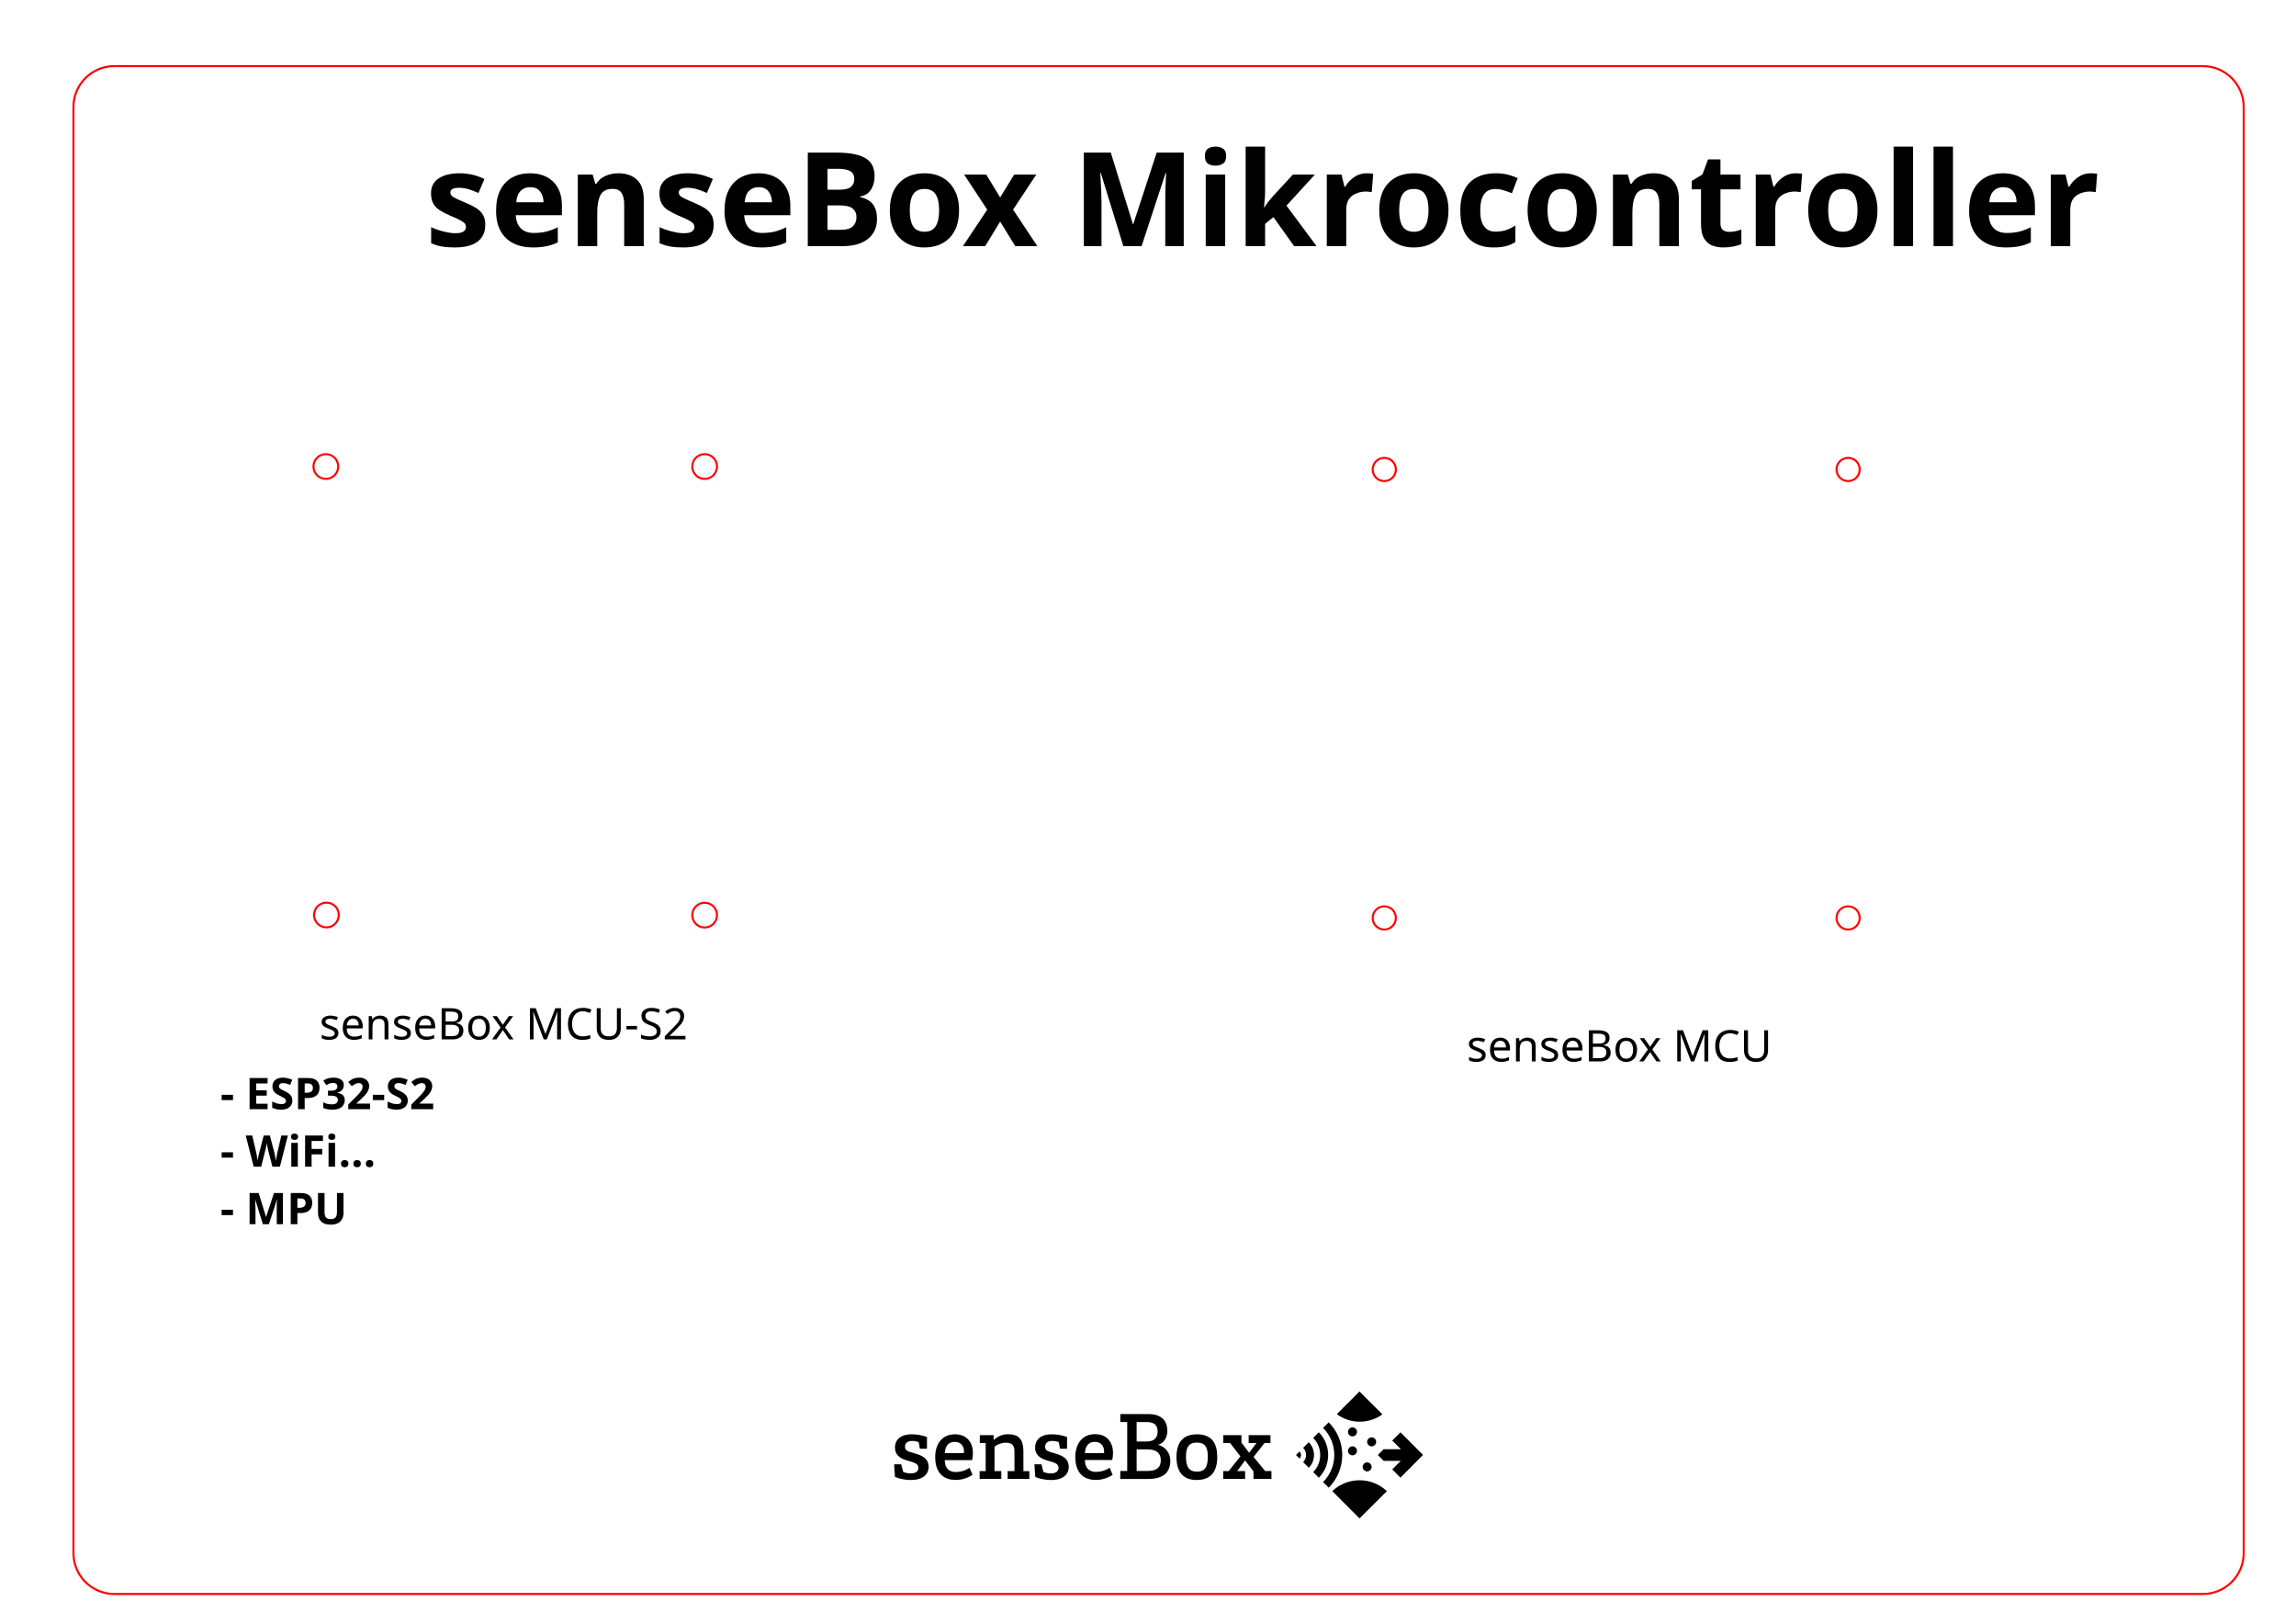
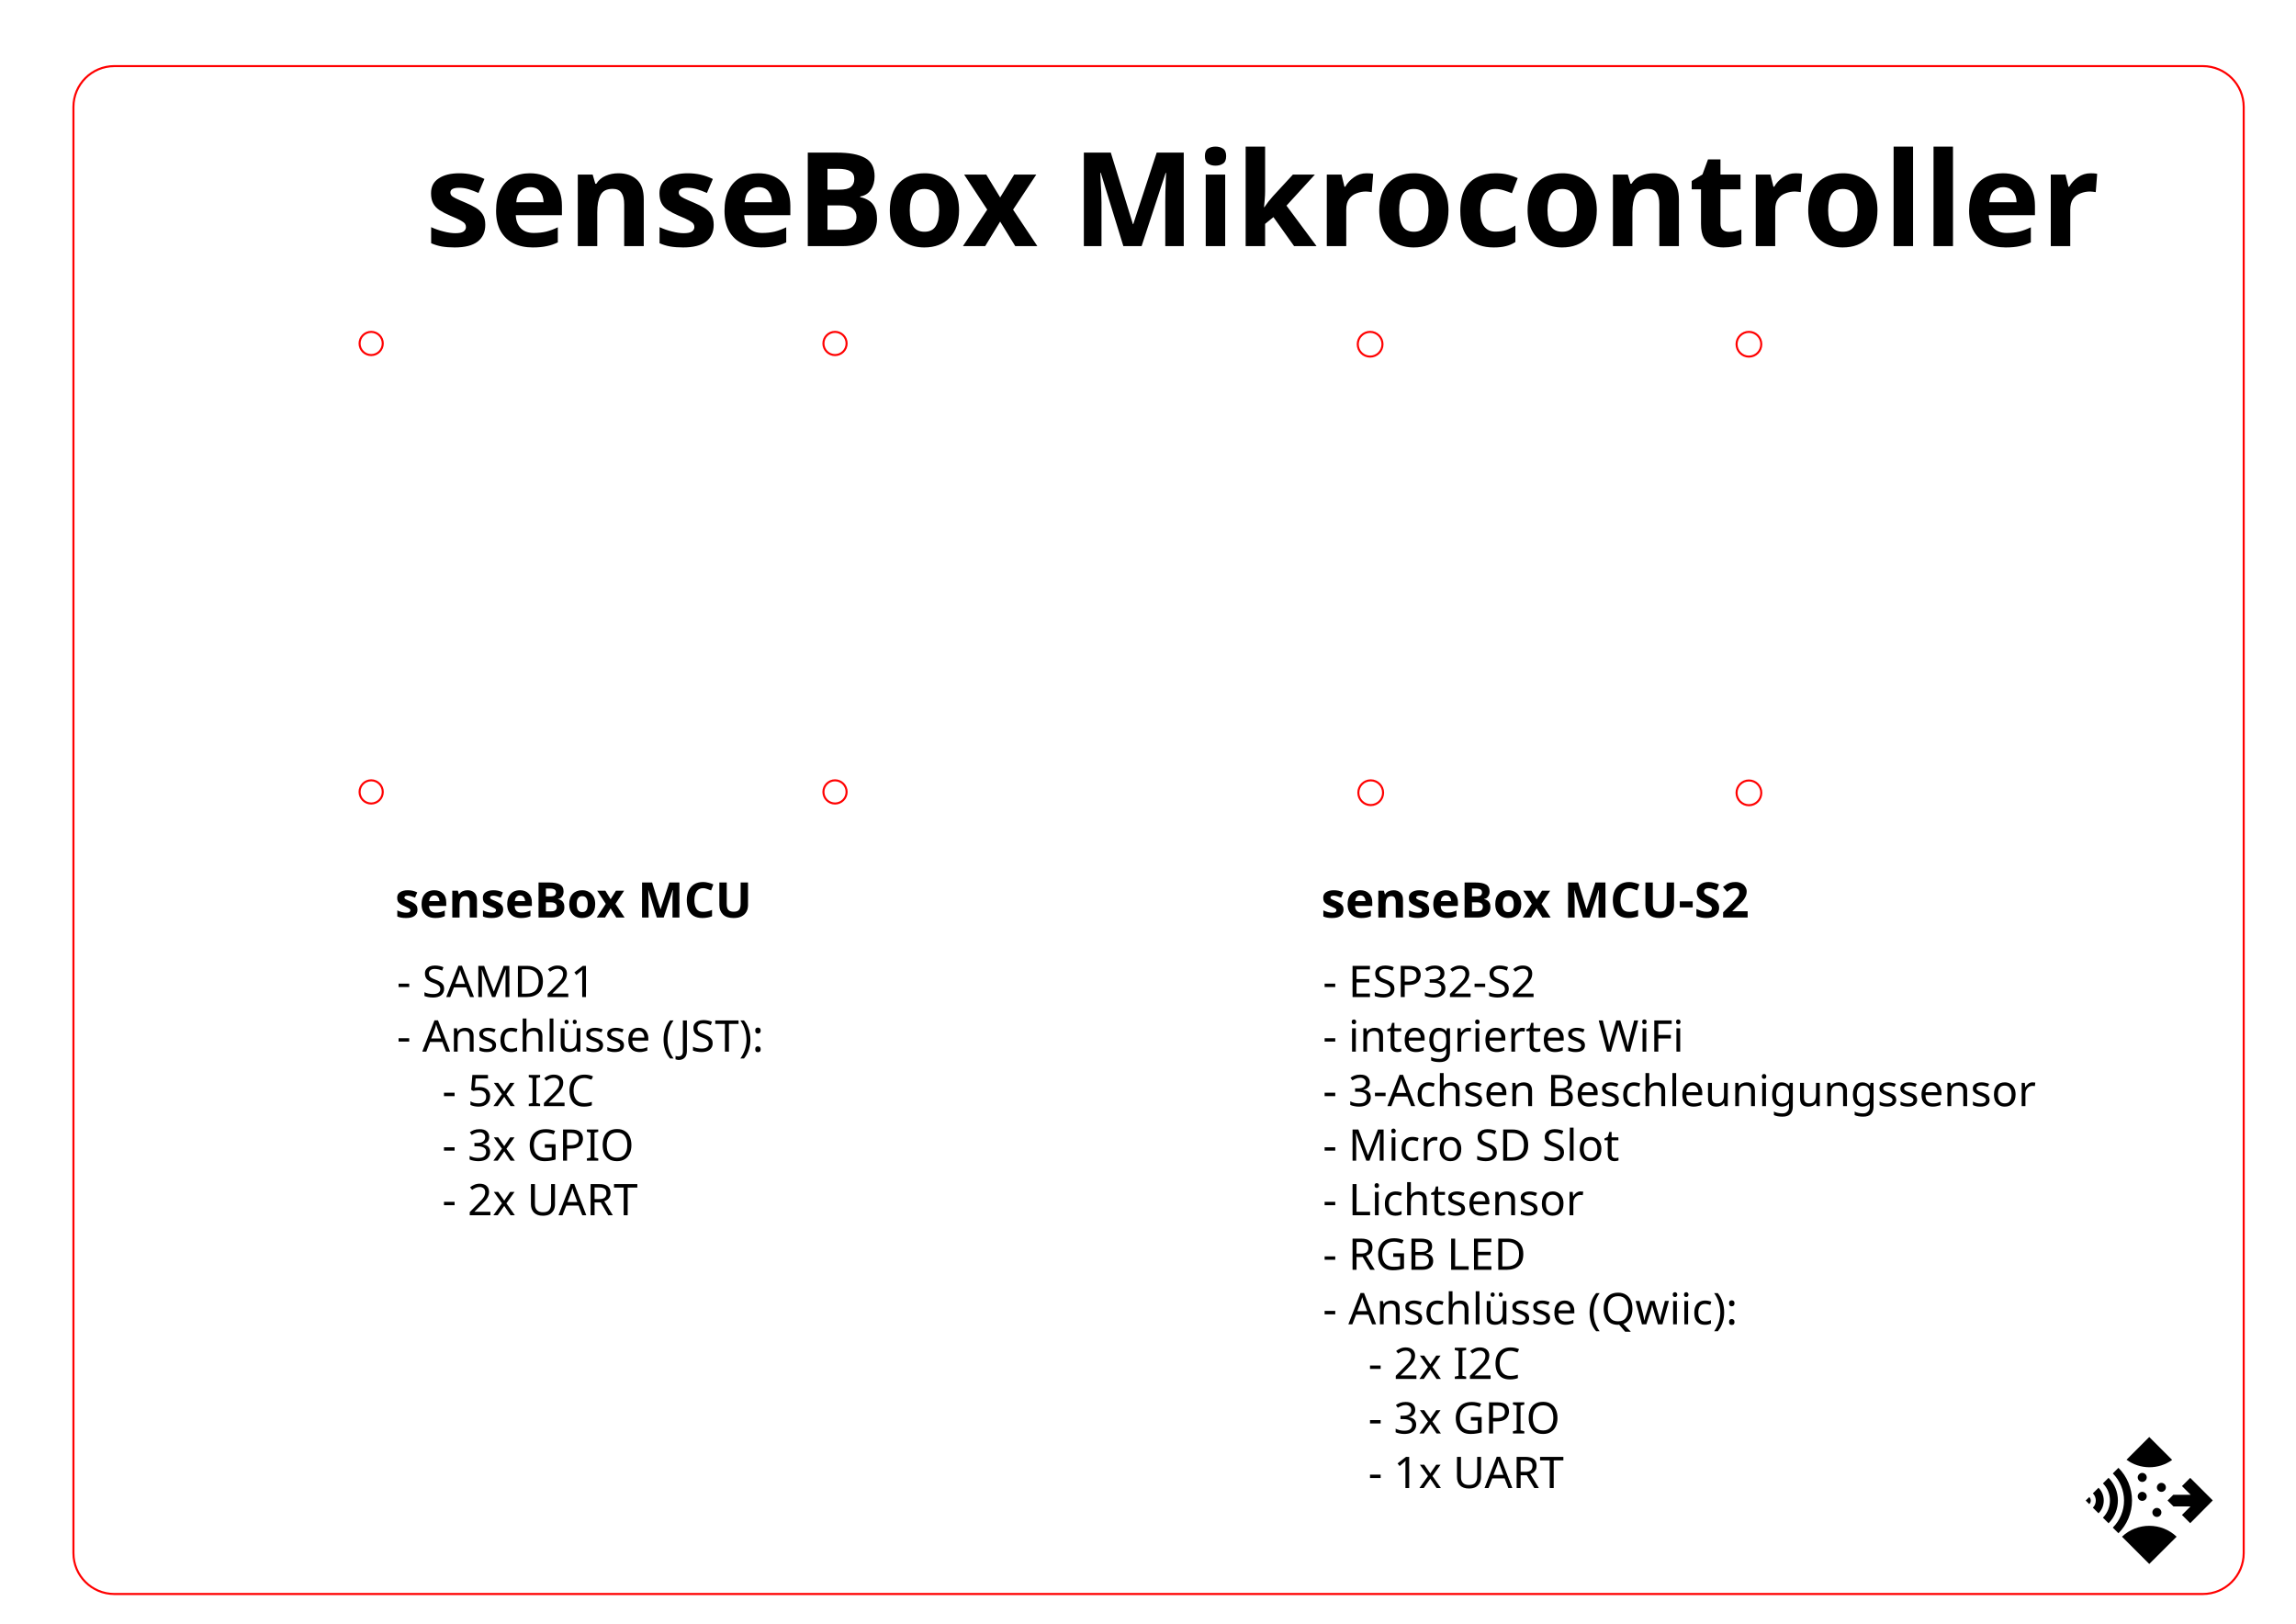
<svg xmlns="http://www.w3.org/2000/svg" width="297mm" height="210mm" viewBox="0 0 297 210" version="1.1" id="svg1" xml:space="preserve">
  <defs id="defs1">
    <marker id="DistanceX" orient="auto" refX="0.0" refY="0.0" style="overflow:visible">
      <path d="M 3,-3 L -3,3 M 0,-5 L  0,5" style="stroke:#000000; stroke-width:0.5" id="path1" />
    </marker>
    <pattern id="Hatch" patternUnits="userSpaceOnUse" width="8" height="8" x="0" y="0">
      <path d="M8 4 l-4,4" stroke="#000000" stroke-width="0.25" linecap="square" id="path2" />
      <path d="M6 2 l-4,4" stroke="#000000" stroke-width="0.25" linecap="square" id="path3" />
      <path d="M4 0 l-4,4" stroke="#000000" stroke-width="0.25" linecap="square" id="path4" />
    </pattern>
    <marker id="DistanceX-4" orient="auto" refX="0.0" refY="0.0" style="overflow:visible">
      <path d="M 3,-3 L -3,3 M 0,-5 L  0,5" style="stroke:#000000; stroke-width:0.5" id="path1-7" />
    </marker>
    <pattern id="Hatch-9" patternUnits="userSpaceOnUse" width="8" height="8" x="0" y="0">
      <path d="M8 4 l-4,4" stroke="#000000" stroke-width="0.25" linecap="square" id="path2-5" />
      <path d="M6 2 l-4,4" stroke="#000000" stroke-width="0.25" linecap="square" id="path3-3" />
      <path d="M4 0 l-4,4" stroke="#000000" stroke-width="0.25" linecap="square" id="path4-3" />
    </pattern>
  </defs>
  <g id="layer1">
-     <g id="g1" transform="matrix(0.2645833,0,0,0.2645833,66.65019,-207.6641)">
+     <g id="g1" transform="matrix(0.2645833,0,0,0.2645833,201.7331,-223.478)">
      <g id="g4" />
      <path d="m 98.646,1232.202 c 0,3.34 -2.707,6.047 -6.047,6.047 -3.34,0 -6.047,-2.707 -6.047,-6.047 0,-3.34 2.707,-6.047 6.047,-6.047 3.34,0 6.047,2.707 6.047,6.047 z" style="display:inline;fill:none;stroke:#ff0000;stroke-opacity:1" id="path6" />
      <path d="m -86.264,1232.14 c 0,3.34 -2.707,6.047 -6.047,6.047 -3.34,0 -6.047,-2.707 -6.047,-6.047 0,-3.34 2.707,-6.047 6.047,-6.047 3.34,0 6.047,2.707 6.047,6.047 z" style="display:inline;fill:none;stroke:#ff0000;stroke-opacity:1" id="path6-5" />
      <g id="g424" style="display:inline;fill:none;stroke:#ff0000;stroke-opacity:1">
        <path d="m -86.551,1012.913 a 6.047,6.047 0 0 0 -12.094,0 6.047,6.047 0 0 0 12.094,0 z" style="fill:none;stroke:#ff0000;stroke-opacity:1" id="path417" />
        <path d="m 98.646,1012.913 c 0,3.34 -2.707,6.047 -6.047,6.047 -3.34,0 -6.047,-2.707 -6.047,-6.047 0,-3.34 2.707,-6.047 6.047,-6.047 3.34,0 6.047,2.707 6.047,6.047 z" style="fill:none;stroke:#ff0000;stroke-opacity:1" id="path418" />
      </g>
    </g>
-     <g id="g6" transform="matrix(0.2645833,0,0,0.2645833,165.2757,-179.8531)" style="stroke:#ff0000;stroke-opacity:1;stroke-width:1.002;stroke-dasharray:none">
-       <g id="g700" transform="translate(-27.25626,21.06166)" style="stroke:#ff0000;stroke-opacity:1;stroke-width:1.002;stroke-dasharray:none">
-         <path d="m 85.039,1107.402 a 5.669,5.669 0 0 0 -11.339,0 5.669,5.669 0 0 0 11.339,0 z" style="fill:none;stroke:#ff0000;stroke-opacity:1;stroke-width:1.002;stroke-dasharray:none" id="path689" />
-         <path d="m 311.811,1107.402 a 5.669,5.669 0 0 0 -11.339,0 5.669,5.669 0 0 0 11.339,0 z" style="fill:none;stroke:#ff0000;stroke-opacity:1;stroke-width:1.002;stroke-dasharray:none" id="path690" />
-         <path d="m 85.039,888.189 a 5.669,5.669 0 0 0 -11.339,0 5.669,5.669 0 0 0 11.339,0 z" style="fill:none;stroke:#ff0000;stroke-opacity:1;stroke-width:1.002;stroke-dasharray:none" id="path691" />
-         <path d="m 311.811,888.189 a 5.669,5.669 0 0 0 -11.339,0 5.669,5.669 0 0 0 11.339,0 z" style="fill:none;stroke:#ff0000;stroke-opacity:1;stroke-width:1.002;stroke-dasharray:none" id="path692" />
+     <g id="g6" transform="matrix(0.2645833,0,0,0.2645833,34.22547,-196.1504)" style="stroke:#ff0000;stroke-width:1.002;stroke-dasharray:none;stroke-opacity:1">
+       <g id="g700" transform="translate(-27.25626,21.06166)" style="stroke:#ff0000;stroke-width:1.002;stroke-dasharray:none;stroke-opacity:1">
+         <path d="m 85.039,1107.402 a 5.669,5.669 0 0 0 -11.339,0 5.669,5.669 0 0 0 11.339,0 z" style="fill:none;stroke:#ff0000;stroke-width:1.002;stroke-dasharray:none;stroke-opacity:1" id="path689" />
+         <path d="m 311.811,1107.402 a 5.669,5.669 0 0 0 -11.339,0 5.669,5.669 0 0 0 11.339,0 z" style="fill:none;stroke:#ff0000;stroke-width:1.002;stroke-dasharray:none;stroke-opacity:1" id="path690" />
+         <path d="m 85.039,888.189 a 5.669,5.669 0 0 0 -11.339,0 5.669,5.669 0 0 0 11.339,0 z" style="fill:none;stroke:#ff0000;stroke-width:1.002;stroke-dasharray:none;stroke-opacity:1" id="path691" />
+         <path d="m 311.811,888.189 a 5.669,5.669 0 0 0 -11.339,0 5.669,5.669 0 0 0 11.339,0 z" style="fill:none;stroke:#ff0000;stroke-width:1.002;stroke-dasharray:none;stroke-opacity:1" id="path692" />
      </g>
    </g>
    <text xml:space="preserve" style="font-size:16.933px;line-height:1.25;font-family:sans-serif;stroke-width:0.265" x="54.991" y="31.83" id="text6">
      <tspan id="tspan6" style="font-style:normal;font-variant:normal;font-weight:bold;font-stretch:normal;font-size:16.933px;font-family:'Brix Slab';-inkscape-font-specification:'Brix Slab Bold';stroke-width:0.265" x="54.991" y="31.83">senseBox Mikrocontroller</tspan>
    </text>
-     <text xml:space="preserve" style="font-size:5.644px;line-height:1.25;font-family:sans-serif;stroke-width:0.265" x="41.326" y="134.43" id="text7">
-       <tspan id="tspan7" style="font-style:normal;font-variant:normal;font-weight:normal;font-stretch:normal;font-family:'Brix Slab';-inkscape-font-specification:'Brix Slab';stroke-width:0.265" x="41.326" y="134.43">senseBox MCU-S2</tspan>
+     <text xml:space="preserve" style="font-size:6.35px;line-height:1.25;font-family:sans-serif;stroke-width:0.265" x="170.885" y="118.666" id="text7">
+       <tspan id="tspan7" style="font-style:normal;font-variant:normal;font-weight:bold;font-stretch:normal;font-size:6.35px;font-family:'Brix Slab';-inkscape-font-specification:'Brix Slab Bold';stroke-width:0.265" x="170.885" y="118.666">senseBox MCU-S2</tspan>
    </text>
-     <text xml:space="preserve" style="font-size:5.644px;line-height:1.25;font-family:sans-serif;stroke-width:0.265" x="189.732" y="137.285" id="text7-2">
-       <tspan id="tspan7-7" style="font-style:normal;font-variant:normal;font-weight:normal;font-stretch:normal;font-family:'Brix Slab';-inkscape-font-specification:'Brix Slab';stroke-width:0.265" x="189.732" y="137.285">senseBox MCU</tspan>
+     <text xml:space="preserve" style="font-size:6.35px;line-height:1.25;font-family:sans-serif;stroke-width:0.265" x="51.098" y="118.666" id="text7-2">
+       <tspan id="tspan7-7" style="font-style:normal;font-variant:normal;font-weight:bold;font-stretch:normal;font-size:6.35px;font-family:'Brix Slab';-inkscape-font-specification:'Brix Slab Bold';stroke-width:0.265" x="51.098" y="118.666">senseBox MCU</tspan>
    </text>
-     <g style="clip-rule:evenodd;fill-rule:evenodd;stroke-linejoin:round;stroke-miterlimit:1.414" id="g3" transform="matrix(0.3036794,0,0,0.3036794,113.0787,174.268)">
-       <path d="m 22.48,43.14 h -3 l -0.53,-2.82 c -0.927,-0.345 -1.911,-0.511 -2.9,-0.49 -2,0 -2.9,1.15 -2.9,2.37 0,1.22 0.49,1.8 2,2.29 l 3.11,0.94 c 3.23,1 4.95,2.62 4.95,5.48 0,2.86 -2.21,5.55 -7.56,5.55 -2.328,0.016 -4.635,-0.429 -6.79,-1.31 L 8.5,49.76 h 3 L 12.38,53 c 1.027,0.46 2.145,0.682 3.27,0.65 1.88,0 3.19,-0.82 3.19,-2.33 0,-1.18 -0.74,-1.88 -2.17,-2.37 l -3.27,-1 C 10.54,47.05 8.86,45.37 8.86,42.63 8.86,39.89 10.63,37 16,37 c 2.216,0.003 4.415,0.389 6.5,1.14 z" style="fill:#000000;fill-rule:nonzero" id="path1-8" />
-       <path d="m 40.63,51.27 1.27,3 c -2.098,1.389 -4.554,2.143 -7.07,2.17 C 28.54,56.44 26,52.35 26,46.67 26,41.34 28.74,37 34.42,37 c 5.44,0 7.64,3.92 7.64,7.93 0.003,1.032 -0.108,2.062 -0.33,3.07 H 30.08 c 0,3.15 1.51,5.07 4.78,5.07 2.057,-0.028 4.062,-0.654 5.77,-1.8 z M 38.26,45 c 0.018,-0.216 0.018,-0.434 0,-0.65 0,-2.62 -1.59,-4.13 -3.92,-4.13 -3,0 -4.09,2.13 -4.25,4.78 z" style="fill:#000000;fill-rule:nonzero" id="path2-9" />
-       <path d="M 44.92,52.66 H 47.5 V 40.72 H 45 v -3.35 h 5.89 v 2.13 c 1.68,-1.718 4.021,-2.629 6.42,-2.5 4.46,0 6.25,2.49 6.25,7.23 v 8.46 H 66.1 V 56 h -9.24 v -3.34 h 2.9 v -8.09 c 0,-2.49 -0.61,-4 -3.76,-4 -1.716,0.054 -3.373,0.641 -4.74,1.68 v 10.41 h 2.9 V 56 h -9.24 z" style="fill:#000000;fill-rule:nonzero" id="path3-7" />
-       <path d="m 82.16,43.14 h -3 l -0.53,-2.82 c -0.927,-0.345 -1.911,-0.511 -2.9,-0.49 -2,0 -2.9,1.15 -2.9,2.37 0,1.22 0.49,1.8 2,2.29 l 3.11,0.94 c 3.23,1 4.95,2.62 4.95,5.48 0,2.86 -2.13,5.56 -7.48,5.56 -2.328,0.016 -4.635,-0.429 -6.79,-1.31 l -0.37,-5.39 h 3 L 72.07,53 c 1.027,0.46 2.145,0.682 3.27,0.65 1.88,0 3.19,-0.82 3.19,-2.33 0,-1.18 -0.74,-1.88 -2.17,-2.37 l -3.27,-1 c -2.86,-0.9 -4.54,-2.58 -4.54,-5.32 0,-2.74 1.76,-5.63 7.11,-5.63 2.216,0.003 4.415,0.389 6.5,1.14 z" style="fill:#000000;fill-rule:nonzero" id="path4-0" />
-       <path d="m 100.31,51.27 1.27,3 c -2.098,1.389 -4.554,2.143 -7.07,2.17 -6.29,0 -8.83,-4.09 -8.83,-9.77 0,-5.35 2.74,-9.73 8.42,-9.73 5.44,0 7.64,3.92 7.64,7.93 0.003,1.032 -0.108,2.062 -0.33,3.07 H 89.77 c 0,3.15 1.51,5.07 4.78,5.07 2.047,-0.013 4.048,-0.617 5.76,-1.74 z M 97.94,45 c 0.018,-0.216 0.018,-0.434 0,-0.65 0,-2.62 -1.59,-4.13 -3.92,-4.13 -3,0 -4.09,2.13 -4.25,4.78 z" style="fill:#000000;fill-rule:nonzero" id="path5" />
-       <path d="m 104.85,52.62 h 2.94 V 31.77 h -2.94 v -3.39 h 11.9 c 5.64,0 8.13,2.82 8.13,7.2 0,3.07 -1.72,5.35 -4,5.89 3.122,0.736 5.327,3.573 5.27,6.78 0,5.89 -4.17,7.77 -9.44,7.77 h -11.9 z M 116,40.07 c 3.23,0 4.74,-1.55 4.74,-4.29 0,-2.41 -1.19,-4 -4.62,-4 h -4.32 v 8.3 z m 0.49,12.55 c 4.09,0 5.6,-1.72 5.6,-4.54 0,-2.58 -1.31,-4.66 -5.64,-4.66 h -4.65 v 9.2 z" style="fill:#000000;fill-rule:nonzero" id="path6-8" />
-       <path d="m 146.14,46.65 c 0,5.76 -2.33,9.81 -8.79,9.81 -6.17,0 -8.58,-4 -8.58,-9.73 0,-5.73 2.32,-9.73 8.74,-9.73 6.42,0 8.63,4 8.63,9.65 z m -4,0.08 c 0,-4.13 -1.1,-6.21 -4.66,-6.21 -3.56,0 -4.66,2.08 -4.66,6.13 0,4.05 1.18,6.25 4.7,6.25 3.52,0 4.57,-2.16 4.57,-6.17 z" style="fill:#000000;fill-rule:nonzero" id="path7-8" />
-       <path d="M 154.64,52.66 H 158 V 56 h -9.32 V 52.66 H 151 l 5,-6.25 -4.38,-5.68 h -2.9 v -3.36 h 7.73 v 3.19 l 3.27,4.29 3.11,-4.13 h -3.31 v -3.35 h 9.28 v 3.35 h -2.53 l -4.66,5.93 4.95,6 h 2.66 V 56 h -7.64 v -3.18 l -3.6,-4.7 z" style="fill:#000000;fill-rule:nonzero" id="path8-6" />
-       <path d="m 205.64,35.65 c 0.017,0.104 0.026,0.21 0.026,0.315 0,1.054 -0.867,1.92 -1.92,1.92 -1.053,0 -1.92,-0.866 -1.92,-1.92 0,-0.938 0.688,-1.745 1.614,-1.895 0.104,-0.017 0.209,-0.026 0.314,-0.026 0.934,0 1.737,0.684 1.886,1.606" style="fill:#000000;fill-rule:nonzero" id="path9-2" />
-       <path d="m 205.64,43.73 c 0.016,0.101 0.024,0.203 0.024,0.306 0,1.053 -0.866,1.92 -1.92,1.92 -1.053,0 -1.92,-0.867 -1.92,-1.92 0,-0.939 0.689,-1.747 1.616,-1.896 0.103,-0.017 0.208,-0.026 0.313,-0.026 0.937,0 1.743,0.69 1.887,1.616" style="fill:#000000;fill-rule:nonzero" id="path10" />
-       <path d="m 211.88,50.57 c 0.016,0.101 0.024,0.203 0.024,0.306 0,1.053 -0.866,1.92 -1.92,1.92 -1.053,0 -1.92,-0.867 -1.92,-1.92 0,-0.939 0.689,-1.747 1.616,-1.896 1.039,-0.167 2.032,0.551 2.2,1.59" style="fill:#000000;fill-rule:nonzero" id="path11-2" />
-       <path d="m 213.8,39.9 c 0.016,0.101 0.024,0.203 0.024,0.306 0,1.053 -0.866,1.92 -1.92,1.92 -1.053,0 -1.92,-0.867 -1.92,-1.92 0,-0.939 0.689,-1.747 1.616,-1.896 1.039,-0.167 2.032,0.551 2.2,1.59" style="fill:#000000;fill-rule:nonzero" id="path12-7" />
-       <path d="m 197.06,28.42 9.67,-9.67 9.76,9.76 c -5.787,4.198 -13.678,4.166 -19.43,-0.08 z" style="fill:#000000;fill-rule:nonzero" id="path13-3" />
-       <path d="m 224.18,55.46 -3.51,-3.51 3.63,-3.63 h -7.26 l -2.51,-2.51 2.44,-2.45 h 7.4 l -3.7,-3.7 3.51,-3.51 9.61,9.61 z" style="fill:#000000;fill-rule:nonzero" id="path14-1" />
-       <path d="m 218.39,61.21 c -6.47,-6.178 -16.79,-6.178 -23.26,0 l 11.61,11.61 z" style="fill:#000000;fill-rule:nonzero" id="path15" />
-       <path d="m 182.72,42.76 c 1.668,1.671 1.668,4.419 0,6.09 l 2.4,2.4 c 2.981,-2.986 2.981,-7.894 0,-10.88 z" style="fill:#000000;fill-rule:nonzero" id="path16" />
-       <path d="m 187,38.52 c 3.994,4.002 3.994,10.578 0,14.58 l 2.4,2.4 c 5.311,-5.314 5.311,-14.056 0,-19.37 z" style="fill:#000000;fill-rule:nonzero" id="path17" />
-       <path d="m 191.21,34.27 c 3.061,3.056 4.783,7.209 4.783,11.535 0,4.326 -1.722,8.479 -4.783,11.535 l 2.4,2.4 c 3.698,-3.69 5.778,-8.706 5.778,-13.93 0,-5.224 -2.08,-10.24 -5.778,-13.93 z" style="fill:#000000;fill-rule:nonzero" id="path18" />
-       <path d="m 179.67,45.81 1.52,1.52 c 0.403,-0.395 0.63,-0.936 0.63,-1.5 0,-0.564 -0.227,-1.105 -0.63,-1.5 z" style="fill:#000000;fill-rule:nonzero" id="path19" />
+     <g style="clip-rule:evenodd;fill-rule:evenodd;stroke-linejoin:round;stroke-miterlimit:1.414" id="g3" transform="matrix(0.3036794,0,0,0.3036794,64.07176,173.7738)">
+       <path d="m 703.416,56.674 c 0.017,0.104 0.026,0.21 0.026,0.315 0,1.054 -0.867,1.92 -1.92,1.92 -1.053,0 -1.92,-0.866 -1.92,-1.92 0,-0.938 0.688,-1.745 1.614,-1.895 0.104,-0.017 0.209,-0.026 0.314,-0.026 0.934,0 1.737,0.684 1.886,1.606" style="fill:#000000;fill-rule:nonzero" id="path9-2" />
+       <path d="m 703.416,64.754 c 0.016,0.101 0.024,0.203 0.024,0.306 0,1.053 -0.866,1.92 -1.92,1.92 -1.053,0 -1.92,-0.867 -1.92,-1.92 0,-0.939 0.689,-1.747 1.616,-1.896 0.103,-0.017 0.208,-0.026 0.313,-0.026 0.937,0 1.743,0.69 1.887,1.616" style="fill:#000000;fill-rule:nonzero" id="path10" />
+       <path d="m 709.656,71.594 c 0.016,0.101 0.024,0.203 0.024,0.306 0,1.053 -0.866,1.92 -1.92,1.92 -1.053,0 -1.92,-0.867 -1.92,-1.92 0,-0.939 0.689,-1.747 1.616,-1.896 1.039,-0.167 2.032,0.551 2.2,1.59" style="fill:#000000;fill-rule:nonzero" id="path11-2" />
+       <path d="m 711.576,60.924 c 0.016,0.101 0.024,0.203 0.024,0.306 0,1.053 -0.866,1.92 -1.92,1.92 -1.053,0 -1.92,-0.867 -1.92,-1.92 0,-0.939 0.689,-1.747 1.616,-1.896 1.039,-0.167 2.032,0.551 2.2,1.59" style="fill:#000000;fill-rule:nonzero" id="path12-7" />
+       <path d="m 694.836,49.444 9.67,-9.67 9.76,9.76 c -5.787,4.198 -13.678,4.166 -19.43,-0.08 z" style="fill:#000000;fill-rule:nonzero" id="path13-3" />
+       <path d="m 721.956,76.484 -3.51,-3.51 3.63,-3.63 h -7.26 l -2.51,-2.51 2.44,-2.45 h 7.4 l -3.7,-3.7 3.51,-3.51 9.61,9.61 z" style="fill:#000000;fill-rule:nonzero" id="path14-1" />
+       <path d="m 716.166,82.234 c -6.47,-6.178 -16.79,-6.178 -23.26,0 l 11.61,11.61 z" style="fill:#000000;fill-rule:nonzero" id="path15" />
+       <path d="m 680.496,63.784 c 1.668,1.671 1.668,4.419 0,6.09 l 2.4,2.4 c 2.981,-2.986 2.981,-7.894 0,-10.88 z" style="fill:#000000;fill-rule:nonzero" id="path16" />
+       <path d="m 684.776,59.544 c 3.994,4.002 3.994,10.578 0,14.58 l 2.4,2.4 c 5.311,-5.314 5.311,-14.056 0,-19.37 z" style="fill:#000000;fill-rule:nonzero" id="path17" />
+       <path d="m 688.986,55.294 c 3.061,3.056 4.783,7.209 4.783,11.535 0,4.326 -1.722,8.479 -4.783,11.535 l 2.4,2.4 c 3.698,-3.69 5.778,-8.706 5.778,-13.93 0,-5.224 -2.08,-10.24 -5.778,-13.93 z" style="fill:#000000;fill-rule:nonzero" id="path18" />
+       <path d="m 677.446,66.834 1.52,1.52 c 0.403,-0.395 0.63,-0.936 0.63,-1.5 0,-0.564 -0.227,-1.105 -0.63,-1.5 z" style="fill:#000000;fill-rule:nonzero" id="path19" />
    </g>
    <path style="fill:none;stroke:#ff0000;stroke-width:0.265;stroke-linejoin:round;stroke-dasharray:none;stroke-opacity:1;paint-order:markers fill stroke" id="rect7" width="280.735" height="197.607" x="9.5" y="8.55" d="M 14.792,8.55 H 284.944 a 5.292,5.292 45 0 1 5.292,5.292 V 200.866 a 5.292,5.292 135 0 1 -5.292,5.292 H 14.792 A 5.292,5.292 45 0 1 9.5,200.866 V 13.842 A 5.292,5.292 135 0 1 14.792,8.55 Z" />
-     <text xml:space="preserve" style="font-size:5.644px;line-height:1.25;font-family:sans-serif;stroke-width:0.265" x="28.501" y="143.455" id="text8">
-       <tspan id="tspan8" style="font-style:normal;font-variant:normal;font-weight:bold;font-stretch:normal;font-family:'Brix Slab';-inkscape-font-specification:'Brix Slab Bold';stroke-width:0.265" x="28.501" y="143.455">- ESP32-S2</tspan>
-       <tspan style="font-style:normal;font-variant:normal;font-weight:bold;font-stretch:normal;font-family:'Brix Slab';-inkscape-font-specification:'Brix Slab Bold';stroke-width:0.265" x="28.501" y="150.891" id="tspan9">- WiFi...</tspan>
-       <tspan style="font-style:normal;font-variant:normal;font-weight:bold;font-stretch:normal;font-family:'Brix Slab';-inkscape-font-specification:'Brix Slab Bold';stroke-width:0.265" x="28.501" y="158.326" id="tspan10">- MPU</tspan>
-     </text>
  </g>
+   <text xml:space="preserve" style="font-size:5.644px;line-height:1.25;font-family:'Brix Slab';-inkscape-font-specification:'Brix Slab';letter-spacing:0px;stroke-width:0.265" x="171.127" y="128.952" id="text22088">
+     <tspan id="tspan22086" style="font-style:normal;font-variant:normal;font-weight:normal;font-stretch:normal;font-size:5.644px;font-family:'Brix Slab';-inkscape-font-specification:'Brix Slab';stroke-width:0.265" x="171.127" y="128.952">- ESP32-S2</tspan>
+     <tspan style="font-style:normal;font-variant:normal;font-weight:normal;font-stretch:normal;font-size:5.644px;font-family:'Brix Slab';-inkscape-font-specification:'Brix Slab';stroke-width:0.265" x="171.127" y="136.007" id="tspan60156">- integriertes WiFi</tspan>
+     <tspan style="font-style:normal;font-variant:normal;font-weight:normal;font-stretch:normal;font-size:5.644px;font-family:'Brix Slab';-inkscape-font-specification:'Brix Slab';stroke-width:0.265" x="171.127" y="143.063" id="tspan39036">- 3-Achsen Beschleunigungssensor</tspan>
+     <tspan style="font-style:normal;font-variant:normal;font-weight:normal;font-stretch:normal;font-size:5.644px;font-family:'Brix Slab';-inkscape-font-specification:'Brix Slab';stroke-width:0.265" x="171.127" y="150.118" id="tspan48546">- Micro SD Slot</tspan>
+     <tspan style="font-style:normal;font-variant:normal;font-weight:normal;font-stretch:normal;font-size:5.644px;font-family:'Brix Slab';-inkscape-font-specification:'Brix Slab';stroke-width:0.265" x="171.127" y="157.174" id="tspan51944">- Lichtsensor</tspan>
+     <tspan style="font-style:normal;font-variant:normal;font-weight:normal;font-stretch:normal;font-size:5.644px;font-family:'Brix Slab';-inkscape-font-specification:'Brix Slab';stroke-width:0.265" x="171.127" y="164.23" id="tspan64234">- RGB LED</tspan>
+     <tspan style="font-style:normal;font-variant:normal;font-weight:normal;font-stretch:normal;font-size:5.644px;font-family:'Brix Slab';-inkscape-font-specification:'Brix Slab';stroke-width:0.265" x="171.127" y="171.285" id="tspan66218">- Anschlüsse (Qwiic):</tspan>
+     <tspan style="font-style:normal;font-variant:normal;font-weight:normal;font-stretch:normal;font-size:5.644px;font-family:'Brix Slab';-inkscape-font-specification:'Brix Slab';stroke-width:0.265" x="171.127" y="178.341" id="tspan66220">    - 2x I2C</tspan>
+     <tspan style="font-style:normal;font-variant:normal;font-weight:normal;font-stretch:normal;font-size:5.644px;font-family:'Brix Slab';-inkscape-font-specification:'Brix Slab';stroke-width:0.265" x="171.127" y="185.396" id="tspan67788">    - 3x GPIO</tspan>
+     <tspan style="font-style:normal;font-variant:normal;font-weight:normal;font-stretch:normal;font-size:5.644px;font-family:'Brix Slab';-inkscape-font-specification:'Brix Slab';stroke-width:0.265" x="171.127" y="192.452" id="tspan67790">    - 1x UART</tspan>
+     <tspan style="font-style:normal;font-variant:normal;font-weight:bold;font-stretch:normal;font-size:5.644px;font-family:'Brix Slab';-inkscape-font-specification:'Brix Slab Bold';stroke-width:0.265" x="171.127" y="199.507" id="tspan43054" />
+   </text>
+   <text xml:space="preserve" style="font-size:5.644px;line-height:1.25;font-family:'Brix Slab';-inkscape-font-specification:'Brix Slab';letter-spacing:0px;stroke-width:0.265" x="51.341" y="128.952" id="text22088-3">
+     <tspan style="font-style:normal;font-variant:normal;font-weight:normal;font-stretch:normal;font-size:5.644px;font-family:'Brix Slab';-inkscape-font-specification:'Brix Slab';stroke-width:0.265" x="51.341" y="128.952" id="tspan64234-6">- SAMD21</tspan>
+     <tspan style="font-style:normal;font-variant:normal;font-weight:normal;font-stretch:normal;font-size:5.644px;font-family:'Brix Slab';-inkscape-font-specification:'Brix Slab';stroke-width:0.265" x="51.341" y="136.007" id="tspan66218-2">- Anschlüsse (JST):</tspan>
+     <tspan style="font-style:normal;font-variant:normal;font-weight:normal;font-stretch:normal;font-size:5.644px;font-family:'Brix Slab';-inkscape-font-specification:'Brix Slab';stroke-width:0.265" x="51.341" y="143.063" id="tspan66220-9">    - 5x I2C</tspan>
+     <tspan style="font-style:normal;font-variant:normal;font-weight:normal;font-stretch:normal;font-size:5.644px;font-family:'Brix Slab';-inkscape-font-specification:'Brix Slab';stroke-width:0.265" x="51.341" y="150.118" id="tspan67788-1">    - 3x GPIO</tspan>
+     <tspan style="font-style:normal;font-variant:normal;font-weight:normal;font-stretch:normal;font-size:5.644px;font-family:'Brix Slab';-inkscape-font-specification:'Brix Slab';stroke-width:0.265" x="51.341" y="157.174" id="tspan67790-2">    - 2x UART</tspan>
+     <tspan style="font-style:normal;font-variant:normal;font-weight:bold;font-stretch:normal;font-size:5.644px;font-family:'Brix Slab';-inkscape-font-specification:'Brix Slab Bold';stroke-width:0.265" x="51.341" y="164.23" id="tspan43054-7" />
+   </text>
</svg>
